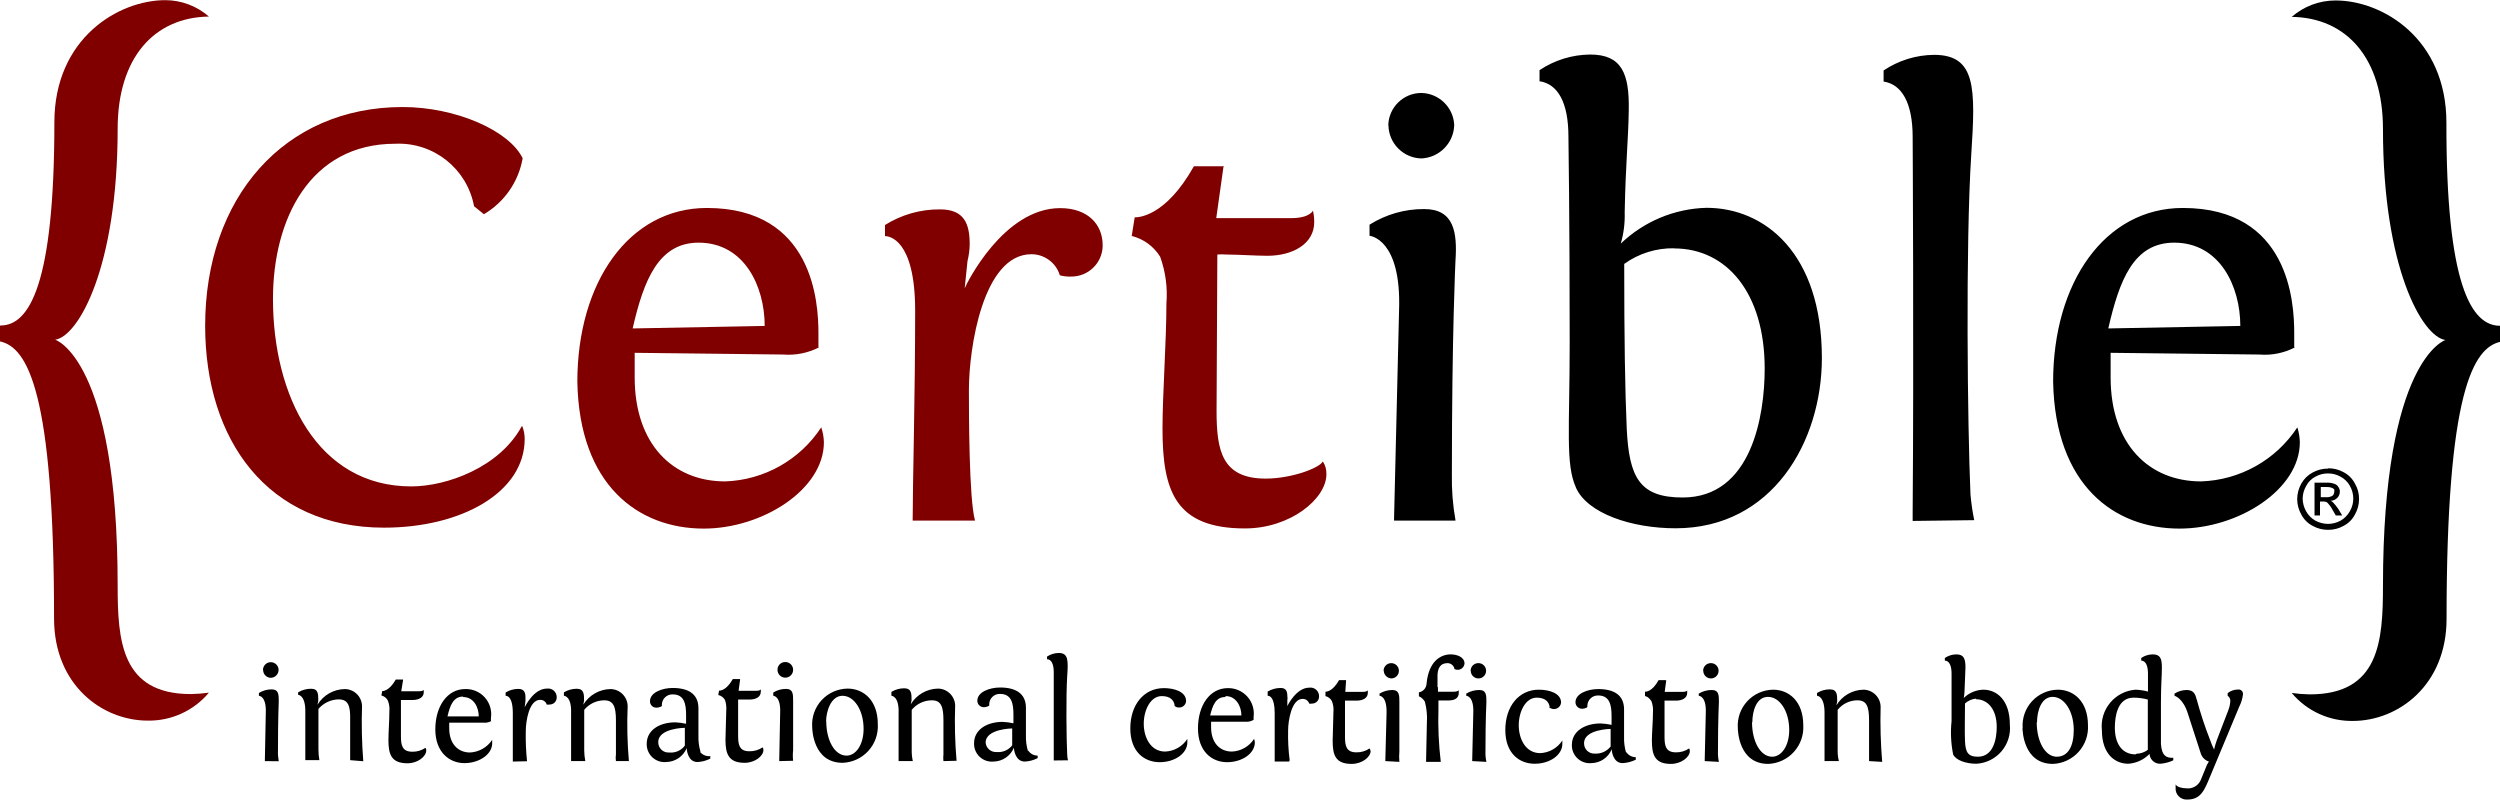
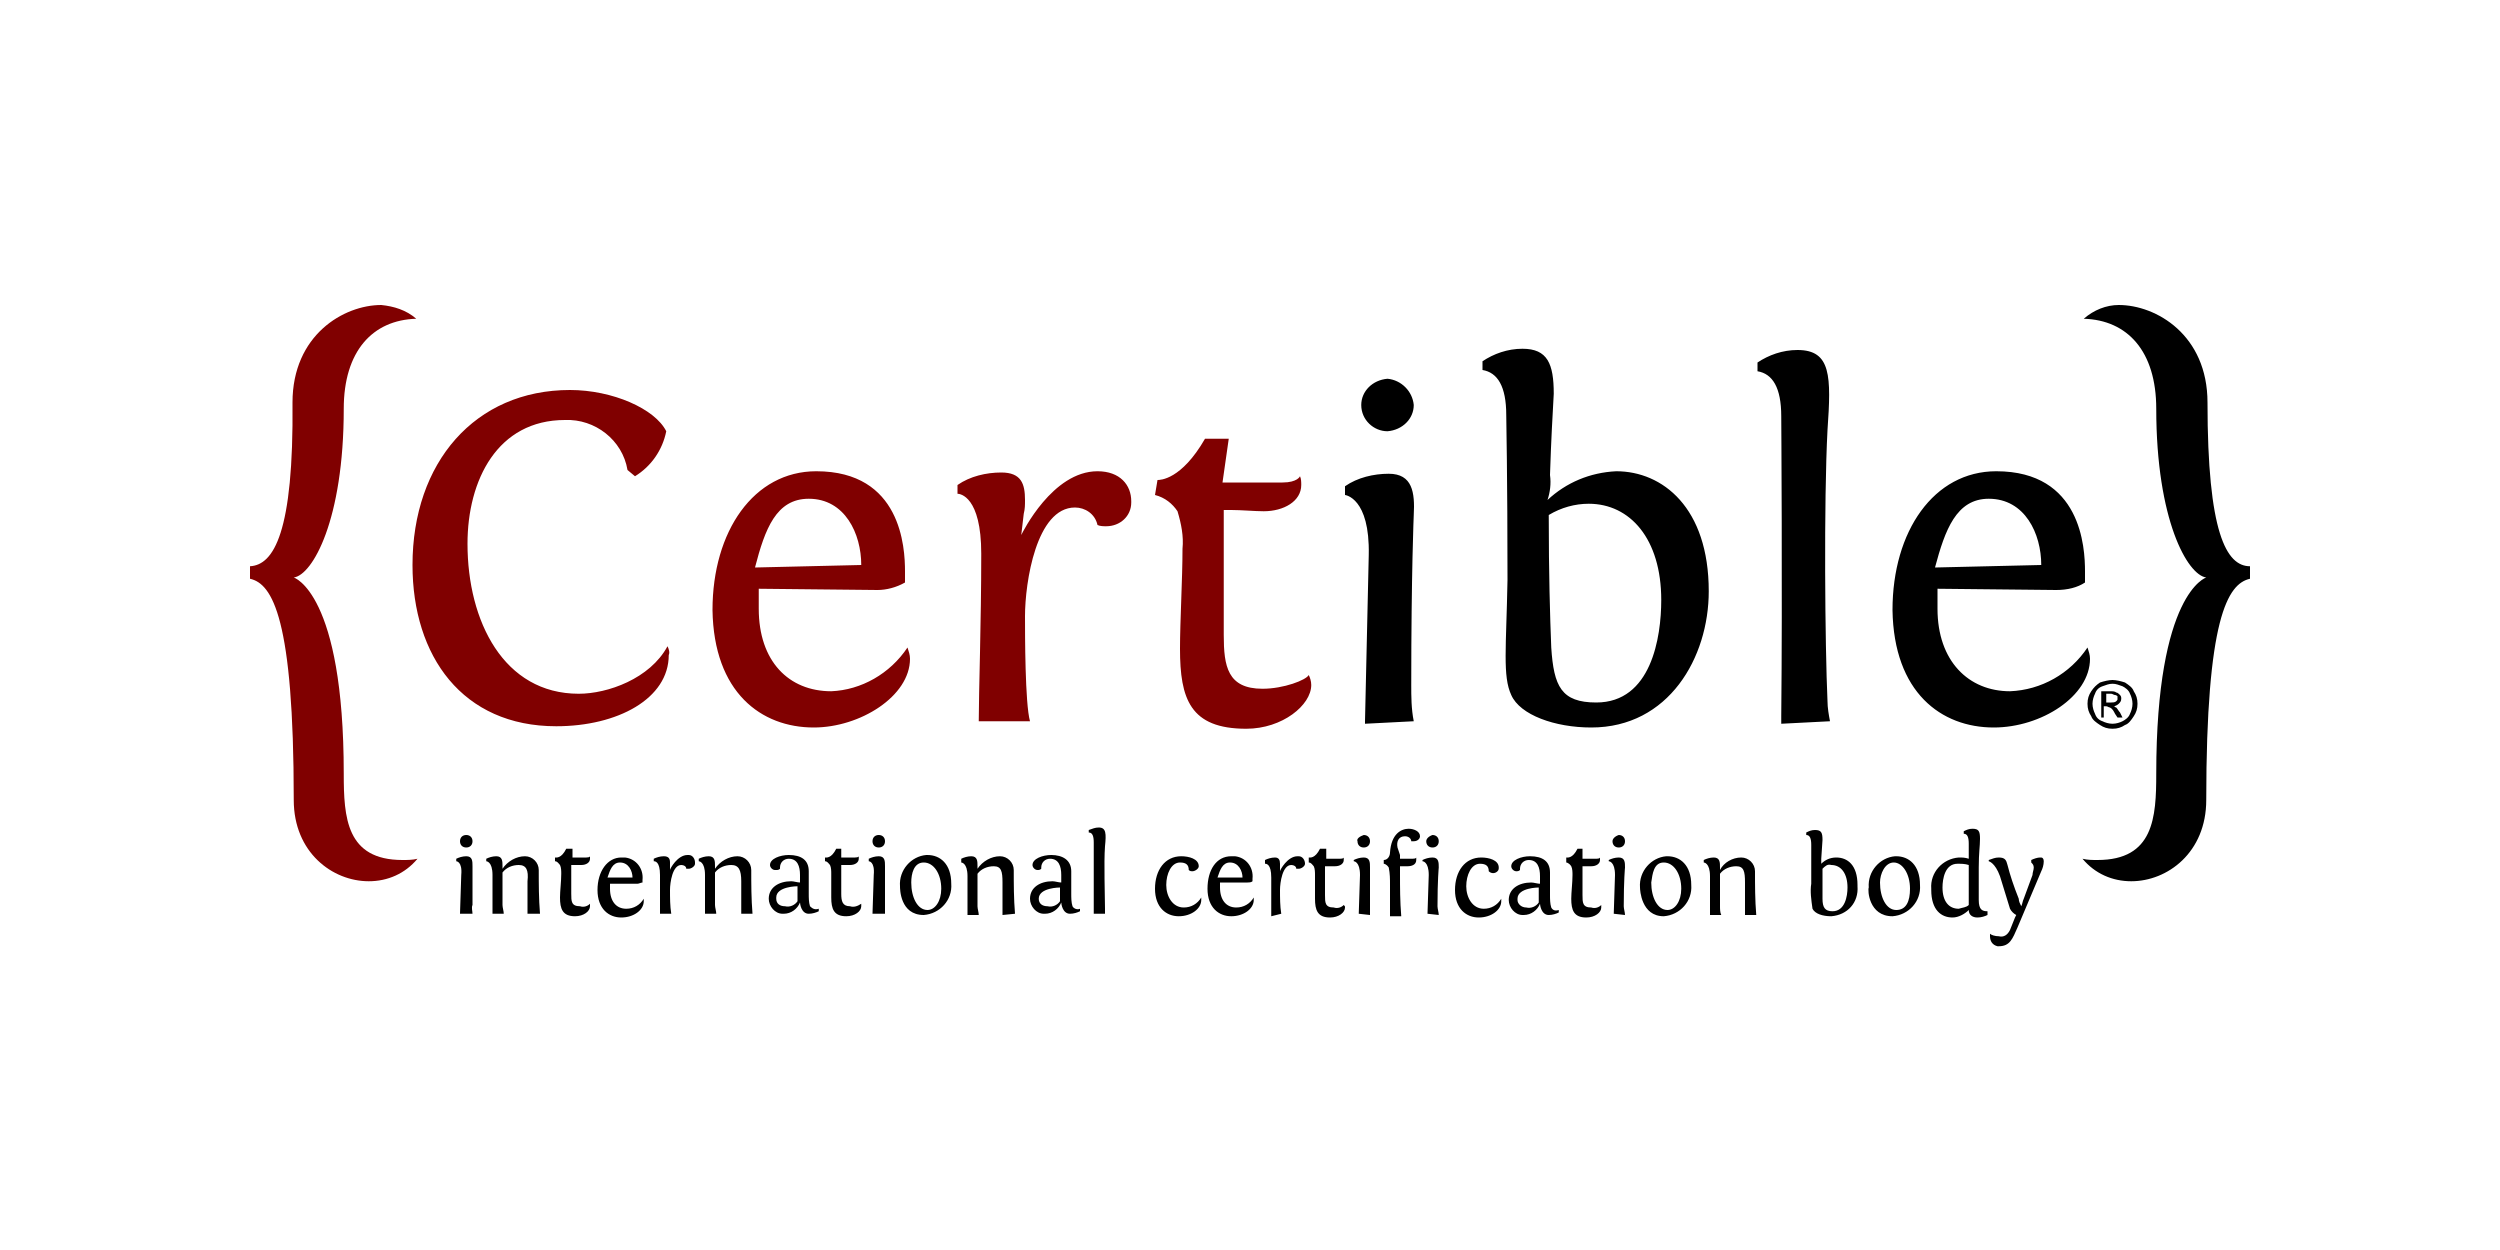
- <svg xmlns="http://www.w3.org/2000/svg" id="Ebene_1" data-name="Ebene 1" viewBox="0 0 160 51.17">
-   <defs>
-     <style>.cls-1{fill:maroon;}</style>
-   </defs>
-   <path class="cls-1" d="M404.85,150.32v1c1.75.38,3.46,3.19,3.46,17.74,0,4.24,3.07,6.53,6,6.53a5,5,0,0,0,3.91-1.79,9.5,9.5,0,0,1-1.16.09c-4.45,0-4.68-3.41-4.68-6.94,0-14.52-4-15.74-4-15.74,1.48-.2,4-4.62,4-13.5,0-4.55,2.34-7.13,5.84-7.18a4.26,4.26,0,0,0-2.79-1.05c-3,0-7.1,2.44-7.1,7.82,0,10.36-1.6,13-3.44,13Zm33.38,6.45c-1.42,2.61-4.79,3.83-7.06,3.83-6,0-8.85-5.81-8.85-12,0-5.12,2.38-9.93,7.82-9.93a4.9,4.9,0,0,1,5.05,4l.63.51a5.19,5.19,0,0,0,2.48-3.58c-.86-1.78-4.29-3.28-7.68-3.28-7.59,0-12.64,5.81-12.64,14,0,7.32,4,12.92,11.45,12.92,4.94,0,9-2.25,9-5.68a2.26,2.26,0,0,0-.16-.83Zm19-5.08v-.91c0-1.94-.33-8-7.14-8-5,0-8.29,4.78-8.29,11.12.12,6.63,3.9,9.4,8.09,9.4,3.74,0,7.69-2.49,7.69-5.53a3.29,3.29,0,0,0-.17-.95,7.66,7.66,0,0,1-6.15,3.46c-3.35,0-5.79-2.39-5.79-6.65,0-.56,0-1,0-1.58l9.51.11a4.28,4.28,0,0,0,2.29-.46ZM449.56,145c2.93,0,4.23,2.8,4.23,5.33l-8.45.16C446.05,147.39,447,145,449.56,145Zm17.69,17.78c-.39-1.37-.39-7-.39-8.36,0-2.67.9-8.68,4-8.68a1.9,1.9,0,0,1,1.82,1.35,2.43,2.43,0,0,0,.74.08,2,2,0,0,0,2-1.92v-.09c0-1.32-.94-2.37-2.72-2.37-3.63,0-6,4.85-6.11,5.13l.18-1.74a4.84,4.84,0,0,0,.14-1.07c0-1.3-.33-2.24-1.9-2.24a6.53,6.53,0,0,0-3.52,1v.71c.23,0,1.93.16,1.93,4.77,0,5.47-.16,11.08-.16,13.44h3.94Zm15.94-22.67h-1.93c-1.85,3.3-3.63,3.27-3.79,3.27l-.19,1.19a3,3,0,0,1,1.82,1.33,7.12,7.12,0,0,1,.4,3c0,2.44-.25,5.81-.25,8,0,4,.82,6.39,5.28,6.39,2.89,0,5.21-1.89,5.21-3.47a1.4,1.4,0,0,0-.23-.82c-.2.42-2,1.1-3.66,1.1-2.81,0-3.14-1.81-3.14-4.34l.05-10a2.87,2.87,0,0,1,.56,0c.75,0,1.93.08,2.64.08,1.62,0,3-.76,3-2.15a3.27,3.27,0,0,0-.08-.74s-.2.48-1.39.48h-4.8l.46-3.27Z" transform="translate(-404.85 -129.47)" />
-   <path d="M498,162.76a15.2,15.2,0,0,1-.23-2.95c0-9,.23-13.65.23-13.65.12-1.81-.08-3.31-2-3.31a6.49,6.49,0,0,0-3.5,1v.71s2.05.16,1.89,4.77l-.32,13.3v.16H498Zm-4.29-25.27a2.16,2.16,0,0,0,2.11,2.12,2.2,2.2,0,0,0,2.1-2.14,2.15,2.15,0,0,0-2.1-2.05,2.12,2.12,0,0,0-2.12,2.07Zm12,23.19c.74,1.65,3.55,2.6,6.38,2.6,6.21,0,9.36-5.57,9.36-10.89,0-6.74-3.68-9.62-7.38-9.62a8.23,8.23,0,0,0-5.49,2.29,6.45,6.45,0,0,0,.25-2c.06-3.12.23-4.62.26-6.5.05-2.41-.46-3.6-2.47-3.6a5.92,5.92,0,0,0-3.24,1v.71c1.16.17,1.85,1.34,1.85,3.55,0,0,.08,5.25.08,13.21,0,5.45-.28,7.74.4,9.24ZM512,145.37c3.35,0,5.79,2.84,5.79,7.69,0,3-.83,8.25-5.25,8.25-2.75,0-3.43-1.27-3.58-4.42-.11-2.48-.16-5.87-.16-10.46v-.07a5.32,5.32,0,0,1,3.2-1Zm19.2,17.39a14.62,14.62,0,0,1-.24-1.65c-.19-4.37-.32-16,.05-21.74.28-4.26.31-6.39-2.38-6.39a5.88,5.88,0,0,0-3.23,1v.71c1.15.17,1.86,1.34,1.86,3.55,0,0,.08,14.17,0,24v.57Zm20.48-11.07v-.91c0-1.94-.31-8-7.13-8-5,0-8.3,4.78-8.3,11.12.13,6.63,3.91,9.4,8.09,9.4,3.76,0,7.7-2.49,7.7-5.53a3.47,3.47,0,0,0-.16-.95,7.67,7.67,0,0,1-6.16,3.46c-3.35,0-5.79-2.39-5.79-6.65,0-.56,0-1,0-1.58l9.52.11a4.19,4.19,0,0,0,2.28-.46ZM544,145c2.92,0,4.23,2.8,4.23,5.33l-8.45.16c.71-3.08,1.61-5.49,4.22-5.49Zm20.89,5.34v1c-1.75.38-3.46,3.19-3.46,17.74,0,4.24-3.09,6.53-6,6.53a5,5,0,0,1-3.91-1.79,9.5,9.5,0,0,0,1.16.09c4.45,0,4.68-3.41,4.68-6.94,0-14.52,4-15.74,4-15.74-1.48-.2-4-4.62-4-13.5,0-4.55-2.34-7.13-5.84-7.18a4.26,4.26,0,0,1,2.81-1.05c3,0,7.09,2.44,7.09,7.82C561.4,147.65,563,150.32,564.85,150.32ZM422.69,178.19a3.07,3.07,0,0,1-.05-.68c0-2.07.05-3.15.05-3.15,0-.43,0-.77-.45-.77a1.54,1.54,0,0,0-.82.23V174s.49,0,.44,1.11l-.06,3.07v0Zm-1-5.84a.5.5,0,0,0,.49.5.51.51,0,0,0,.5-.5.5.5,0,0,0-1,0Zm6.41,5.84a31.41,31.41,0,0,1-.08-3.53,1.11,1.11,0,0,0-1.1-1.09,2.08,2.08,0,0,0-1.75,1l.05-.25c0-.43,0-.77-.46-.77a1.61,1.61,0,0,0-.83.23l0,.16s.48,0,.46,1.11l0,3.07v0h.9a3.88,3.88,0,0,1-.06-.68c0-1,0-2.22,0-2.6a1.75,1.75,0,0,1,1.29-.61c.6,0,.76.39.74,1.27v2.62Zm2.53-5.23h-.45c-.43.76-.84.74-.87.74l-.05.28a.64.64,0,0,1,.41.32,1.46,1.46,0,0,1,.1.69c0,.58-.06,1.35-.06,1.85,0,.92.19,1.48,1.22,1.48.66,0,1.2-.44,1.2-.82a.23.23,0,0,0-.05-.17,1.42,1.42,0,0,1-.84.25c-.66,0-.73-.43-.73-1v-2.31h.75c.38,0,.71-.16.71-.49l0-.17s0,.1-.33.1h-1.11l.12-.74Zm5.64,2.67v-.21a1.61,1.61,0,0,0-1.65-1.85c-1.15,0-1.91,1.11-1.91,2.58s.91,2.16,1.86,2.16,1.78-.56,1.78-1.27l0-.22a1.81,1.81,0,0,1-1.42.81c-.77,0-1.33-.56-1.33-1.55l0-.36,2.19,0a.81.81,0,0,0,.53-.12Zm-1.78-1.55c.68,0,1,.66,1,1.24l-2,0c.16-.71.38-1.27,1-1.27Zm4.09,4.11a15.42,15.42,0,0,1-.08-1.93c0-.61.2-2,.92-2a.42.42,0,0,1,.42.3.32.32,0,0,0,.16,0,.45.45,0,0,0,.48-.47.55.55,0,0,0-.63-.55c-.84,0-1.38,1.12-1.42,1.19l.05-.4,0-.24c0-.3-.09-.53-.45-.53a1.54,1.54,0,0,0-.82.23V174c.06,0,.46,0,.46,1.11l0,3.1Zm6.52,0a27.27,27.27,0,0,1-.08-3.53,1.11,1.11,0,0,0-1.09-1.09,2.08,2.08,0,0,0-1.75,1l.05-.25c0-.43,0-.77-.48-.77a1.59,1.59,0,0,0-.81.23V174s.5,0,.46,1.11l0,3.07v0h.91a3.75,3.75,0,0,1-.07-.68v-2.6a1.67,1.67,0,0,1,1.28-.61c.58,0,.75.39.75,1.27l0,2.19a1.37,1.37,0,0,0,0,.43h.87Zm3.58-1a1.11,1.11,0,0,1-1,.44.65.65,0,0,1-.7-.61.13.13,0,0,1,0-.06c0-.89,1.69-.91,1.7-.91l0,1.15Zm1,.38a3.13,3.13,0,0,1-.13-1l0-1.77c0-.92-.65-1.3-1.65-1.3-.69,0-1.45.3-1.45.84a.4.4,0,0,0,.43.42.67.67,0,0,0,.33-.1l0-.09a.67.67,0,0,1,.69-.66c.74,0,.86.61.86,1.32l0,.56a4.08,4.08,0,0,0-.69-.09c-1,0-1.83.49-1.83,1.37a1.14,1.14,0,0,0,1.25,1.17,1.45,1.45,0,0,0,1.31-.89c0,.14.08.89.69.89a2,2,0,0,0,.82-.22v-.16A.73.73,0,0,1,449.66,177.6Zm2.51-4.64h-.44c-.43.76-.83.74-.88.74l-.05.28a.67.67,0,0,1,.43.32,1.68,1.68,0,0,1,.08.69l-.05,1.85c0,.92.2,1.48,1.23,1.48.66,0,1.2-.44,1.2-.82a.34.34,0,0,0-.05-.17,1.45,1.45,0,0,1-.86.25c-.64,0-.71-.43-.71-1v-2.31h.75c.37,0,.7-.16.7-.49a.47.47,0,0,0,0-.17s0,.1-.31.1h-1.11l.1-.74Zm3.42,5.23a3.07,3.07,0,0,1,0-.68c0-2.07,0-3.15,0-3.15,0-.43,0-.77-.45-.77a1.54,1.54,0,0,0-.82.23V174s.49,0,.44,1.11l-.06,3.07v0Zm-1-5.84a.5.5,0,1,0,.49-.48.49.49,0,0,0-.49.5Zm2.22,3.68a2.3,2.3,0,0,1,2.27-2.46c1,0,1.93.73,1.93,2.28a2.34,2.34,0,0,1-2.25,2.47c-1.9,0-1.95-2.14-1.95-2.31Zm.9-.38c0,1.24.54,2.21,1.3,2.21.59,0,1.09-.69,1.09-1.71,0-1.21-.61-2.12-1.35-2.12S457.72,175,457.72,175.65Zm8.34,2.54a29.42,29.42,0,0,1-.09-3.53,1.11,1.11,0,0,0-1.09-1.09,2.08,2.08,0,0,0-1.75,1l.05-.25c0-.43,0-.77-.48-.77a1.59,1.59,0,0,0-.81.23V174s.5,0,.46,1.11l0,3.07v0h.91a3,3,0,0,1-.07-.68l0-2.6a1.67,1.67,0,0,1,1.29-.61c.58,0,.74.39.74,1.27l0,2.19a1.8,1.8,0,0,0,0,.43Zm3.57-1a1.12,1.12,0,0,1-1,.44.66.66,0,0,1-.71-.61V177c0-.89,1.69-.91,1.7-.91l0,1.15Zm1,.38a3.13,3.13,0,0,1-.13-1l0-1.77c0-.92-.66-1.3-1.65-1.3-.7,0-1.46.3-1.46.84a.41.41,0,0,0,.43.42.64.64,0,0,0,.33-.1v-.09a.67.67,0,0,1,.69-.66c.74,0,.86.61.86,1.32l0,.56a4.08,4.08,0,0,0-.69-.09c-1,0-1.83.49-1.83,1.37a1.14,1.14,0,0,0,1.25,1.17,1.43,1.43,0,0,0,1.3-.89c0,.14.09.89.7.89a2,2,0,0,0,.82-.22v-.16a.73.73,0,0,1-.61-.33Zm2.56.59a1.85,1.85,0,0,1-.05-.38c-.05-1-.08-3.69,0-5,.07-1,.08-1.49-.54-1.49a1.41,1.41,0,0,0-.75.23v.17c.27,0,.43.31.43.82v5.66Zm6.8-3.51a.37.37,0,0,0,.29.13.44.44,0,0,0,.47-.41c0-.6-.75-.83-1.42-.83-1.29,0-2.15,1.07-2.15,2.58s.91,2.16,1.88,2.16,1.77-.56,1.77-1.27l0-.22a1.77,1.77,0,0,1-1.42.81c-.93,0-1.37-.91-1.37-1.78s.43-1.77,1.15-1.77c.56,0,.78.27.83.6Zm5.08.95v-.21a1.63,1.63,0,0,0-1.65-1.85c-1.16,0-1.91,1.11-1.91,2.58s.89,2.16,1.86,2.16,1.78-.56,1.78-1.27a.69.69,0,0,0-.05-.22,1.77,1.77,0,0,1-1.42.81c-.77,0-1.33-.56-1.33-1.55v-.36l2.19,0a.86.86,0,0,0,.53-.12Zm-1.78-1.55c.66,0,1,.66,1,1.24l-2,0C482.45,174.64,482.65,174.08,483.26,174.08Zm4.09,4.11a12.36,12.36,0,0,1-.1-1.93c0-.61.22-2,.92-2a.43.43,0,0,1,.43.3.38.38,0,0,0,.17,0,.45.45,0,0,0,.46-.47.55.55,0,0,0-.63-.55c-.82,0-1.38,1.12-1.4,1.19l0-.4a.55.55,0,0,0,0-.24c0-.3-.07-.53-.43-.53a1.61,1.61,0,0,0-.83.23V174c.07,0,.45,0,.45,1.11l0,3.1h.92ZM491,173h-.45c-.43.76-.84.74-.87.74l0,.28a.64.64,0,0,1,.41.32,1.46,1.46,0,0,1,.1.69l-.05,1.85c0,.92.18,1.48,1.22,1.48.66,0,1.21-.44,1.21-.82a.41.41,0,0,0-.07-.17,1.42,1.42,0,0,1-.84.25c-.66,0-.73-.43-.73-1v-2.31h.75c.38,0,.71-.16.71-.49l0-.17s-.05.1-.33.1h-1.11L491,173Zm3.41,5.23a3.82,3.82,0,0,1,0-.68c0-2.07,0-3.15,0-3.15,0-.43,0-.77-.46-.77a1.59,1.59,0,0,0-.81.23V174s.48,0,.45,1.11l-.08,3.07v0Zm-1-5.84a.51.51,0,0,0,.5.5.49.49,0,1,0-.51-.48Zm3.47,1.06v.1c0,.06,0,.16,0,.19h1c.29,0,.33-.1.33-.1v.17c0,.43-.39.49-.69.49h-.61v.58a22.48,22.48,0,0,0,.15,3.35h-.94v-.11l.05-2.38a4.19,4.19,0,0,0-.13-1.37c-.2-.3-.38-.33-.38-.33l0-.26a.59.59,0,0,0,.49-.56c.14-1.47.94-1.87,1.54-1.87.41,0,.89.17.89.59a.44.44,0,0,1-.64.35.46.46,0,0,0-.45-.38c-.48,0-.66.36-.64.91v.63Zm3.1,4.78a2.59,2.59,0,0,1-.06-.68c0-2.07.06-3.15.06-3.15,0-.43,0-.77-.46-.77a1.61,1.61,0,0,0-.83.23V174s.5,0,.45,1.11l-.07,3.07v0Zm-1-5.84a.49.49,0,1,0,.48-.48.49.49,0,0,0-.49.5Zm5,2.33a.46.46,0,0,0,.78-.28c0-.6-.75-.83-1.42-.83-1.29,0-2.15,1.07-2.15,2.58s.91,2.16,1.88,2.16,1.77-.56,1.77-1.27l0-.22a1.77,1.77,0,0,1-1.42.81c-.93,0-1.37-.91-1.37-1.78s.43-1.77,1.15-1.77c.55,0,.78.27.83.6Zm3.94,2.54a1.19,1.19,0,0,1-1,.44.65.65,0,0,1-.69-.67c0-.89,1.7-.91,1.7-.91l0,1.15Zm1,.38a3.13,3.13,0,0,1-.13-1l0-1.77c0-.92-.65-1.3-1.65-1.3-.7,0-1.46.3-1.46.84a.42.42,0,0,0,.43.42.64.64,0,0,0,.33-.1v-.09a.67.67,0,0,1,.69-.66c.74,0,.86.61.86,1.32v.56a4.63,4.63,0,0,0-.7-.09c-1,0-1.84.49-1.84,1.37a1.14,1.14,0,0,0,1.25,1.17,1.43,1.43,0,0,0,1.3-.89c0,.14.09.89.7.89a2.17,2.17,0,0,0,.84-.22v-.16A.73.73,0,0,1,508.93,177.6Zm2.51-4.64H511c-.42.76-.82.74-.87.74l0,.28s.19,0,.41.32a1.61,1.61,0,0,1,.1.69c0,.58-.07,1.35-.07,1.85,0,.92.2,1.48,1.22,1.48.66,0,1.21-.44,1.21-.82a.23.23,0,0,0-.05-.17,1.42,1.42,0,0,1-.84.25c-.66,0-.73-.43-.73-1v-2.31h.74c.38,0,.71-.16.71-.49v-.17s0,.1-.33.1h-1.11l.1-.74Zm3.43,5.23a2.59,2.59,0,0,1-.06-.68c0-2.07.06-3.15.06-3.15,0-.43,0-.77-.46-.77a1.61,1.61,0,0,0-.83.23V174s.5,0,.45,1.11l-.07,3.07v0Zm-1-5.84a.49.49,0,1,0,.48-.48.49.49,0,0,0-.49.5Zm2.21,3.68a2.3,2.3,0,0,1,2.26-2.46c1,0,1.93.73,1.93,2.28a2.34,2.34,0,0,1-2.24,2.47c-1.9,0-1.95-2.14-1.95-2.31Zm.91-.38c0,1.24.54,2.21,1.29,2.21.59,0,1.09-.69,1.09-1.71,0-1.21-.61-2.12-1.36-2.12s-1,.93-1,1.62Zm8.33,2.54a31.93,31.93,0,0,1-.1-3.53,1.11,1.11,0,0,0-1.09-1.09,2.06,2.06,0,0,0-1.74,1l.05-.25c0-.43,0-.77-.47-.77a1.54,1.54,0,0,0-.82.23V174s.49,0,.48,1.11l0,3.07v0h.92a2.48,2.48,0,0,1-.08-.68v-2.6a1.62,1.62,0,0,1,1.27-.61c.58,0,.74.39.74,1.27v2.62Zm4.54-.48c.17.38.83.6,1.49.6a2.28,2.28,0,0,0,2.14-2.51c0-1.55-.82-2.23-1.7-2.23a1.86,1.86,0,0,0-1.25.53,2.43,2.43,0,0,0,.05-.45l.06-1.51c0-.55-.11-.83-.58-.83a1.32,1.32,0,0,0-.74.23v.17c.27,0,.43.31.43.82v3.05a7.09,7.09,0,0,0,.1,2.13Zm1.45-3.53c.78,0,1.34.66,1.34,1.77,0,.71-.18,1.91-1.21,1.91-.64,0-.79-.3-.82-1s0-1.35,0-2.41v0A1.24,1.24,0,0,1,531.32,174.18Zm3,1.85a2.29,2.29,0,0,1,2.25-2.46c1,0,1.93.73,1.93,2.28a2.34,2.34,0,0,1-2.24,2.47c-1.9,0-1.95-2.14-1.95-2.31Zm.9-.38c0,1.24.54,2.21,1.28,2.21s1.09-.69,1.09-1.71c0-1.21-.61-2.12-1.35-2.12s-1,.93-1,1.62Zm8.69,2.28c-.39,0-.69-.12-.74-.89l0-2.61c0-1.19.06-1.72.06-2.29s-.11-.83-.58-.83a1.32,1.32,0,0,0-.74.23v.17c.27,0,.43.31.43.82v1.16a3.55,3.55,0,0,0-.79-.12,2.34,2.34,0,0,0-2.16,2.58c0,1.55.84,2.16,1.7,2.16a2.1,2.1,0,0,0,1.35-.63.67.67,0,0,0,.69.63,2.34,2.34,0,0,0,.83-.22v-.16Zm-2.37-.22c-.78,0-1.32-.59-1.32-1.71,0-.71.16-1.92,1.2-1.92a3.52,3.52,0,0,1,.91.12v3.22A1.26,1.26,0,0,1,541.59,177.71Zm3.91-3.53c-.09-.38-.22-.59-.65-.59a1.48,1.48,0,0,0-.76.23V174s.55.14.86,1.16l.83,2.56a.8.8,0,0,0,.51.49l-.12.2-.41,1a.89.89,0,0,1-.94.51c-.26,0-.59-.09-.66-.25v.2a.7.7,0,0,0,.76.77c.87,0,1.1-.64,1.45-1.48l1.86-4.46a2.34,2.34,0,0,0,.24-.79.28.28,0,0,0-.32-.31,1.06,1.06,0,0,0-.66.23V174a.38.38,0,0,1,.17.35,2,2,0,0,1-.13.58l-.73,1.9a6.13,6.13,0,0,0-.18.61,5.21,5.21,0,0,1-.25-.6,25.2,25.2,0,0,1-.87-2.64Zm8.41-14.78a2,2,0,0,1,1,.25,1.67,1.67,0,0,1,.72.72,1.9,1.9,0,0,1,.27,1,2,2,0,0,1-.27,1,1.68,1.68,0,0,1-.71.71,2,2,0,0,1-1,.26,2,2,0,0,1-1-.26,1.68,1.68,0,0,1-.71-.71,2,2,0,0,1-.27-1,2.05,2.05,0,0,1,.27-1,1.8,1.8,0,0,1,.72-.7,2,2,0,0,1,1-.25Zm0,.33a1.6,1.6,0,0,0-.79.2,1.38,1.38,0,0,0-.61.61,1.63,1.63,0,0,0-.22.8,1.7,1.7,0,0,0,.22.81,1.55,1.55,0,0,0,.59.6,1.75,1.75,0,0,0,.81.21,1.69,1.69,0,0,0,.81-.21,1.55,1.55,0,0,0,.59-.6,1.59,1.59,0,0,0,.22-.81,1.63,1.63,0,0,0-.22-.82,1.45,1.45,0,0,0-.61-.59,1.57,1.57,0,0,0-.79-.2Zm-.86,2.69v-2.1h.73a1.4,1.4,0,0,1,.53.07.46.46,0,0,1,.26.2.5.5,0,0,1,.1.31.56.56,0,0,1-.17.4.62.62,0,0,1-.42.18.41.41,0,0,1,.16.11,3.59,3.59,0,0,1,.33.41l.25.42h-.41l-.19-.33a2.14,2.14,0,0,0-.36-.5.43.43,0,0,0-.26-.06h-.2v.89h-.35Zm.33-1.17h.43a.67.67,0,0,0,.4-.1.33.33,0,0,0,.1-.23.37.37,0,0,0,0-.17.4.4,0,0,0-.15-.1.8.8,0,0,0-.33-.05h-.38v.65Z" transform="translate(-404.85 -129.47)" />
+ <svg xmlns="http://www.w3.org/2000/svg" version="1.1" id="Ebene_1" x="0px" y="0px" viewBox="0 0 200 100" style="enable-background:new 0 0 200 100;" xml:space="preserve">
+   <style type="text/css">
+ 	.st0{fill:#800000;}
+ </style>
+   <path class="st0" d="M20,45.3v1c1.8,0.4,3.5,3.2,3.5,17.7c0,4.2,3.1,6.5,6,6.5c1.5,0,2.9-0.6,3.9-1.8c-0.4,0.1-0.8,0.1-1.2,0.1  c-4.5,0-4.7-3.4-4.7-6.9c0-14.5-4-15.7-4-15.7c1.5-0.2,4-4.6,4-13.5c0-4.6,2.3-7.1,5.8-7.2c-0.8-0.7-1.8-1-2.8-1.1  c-3,0-7.1,2.4-7.1,7.8C23.5,42.6,21.9,45.2,20,45.3L20,45.3z M53.4,51.7c-1.4,2.6-4.8,3.8-7.1,3.8c-6,0-8.9-5.8-8.9-12  c0-5.1,2.4-9.9,7.8-9.9c2.4-0.1,4.6,1.6,5,4l0.6,0.5c1.3-0.8,2.2-2.1,2.5-3.6c-0.9-1.8-4.3-3.3-7.7-3.3c-7.6,0-12.6,5.8-12.6,14  c0,7.3,4,12.9,11.5,12.9c4.9,0,9-2.2,9-5.7C53.6,52.2,53.5,51.9,53.4,51.7L53.4,51.7z M72.4,46.6v-0.9c0-1.9-0.3-8-7.1-8  c-5,0-8.3,4.8-8.3,11.1c0.1,6.6,3.9,9.4,8.1,9.4c3.7,0,7.7-2.5,7.7-5.5c0-0.3-0.1-0.6-0.2-0.9c-1.4,2.1-3.7,3.4-6.1,3.5  c-3.4,0-5.8-2.4-5.8-6.6c0-0.6,0-1,0-1.6l9.5,0.1C70.9,47.2,71.7,47,72.4,46.6L72.4,46.6z M64.7,39.9c2.9,0,4.2,2.8,4.2,5.3  l-8.5,0.2C61.2,42.3,62.1,39.9,64.7,39.9z M82.4,57.7c-0.4-1.4-0.4-7-0.4-8.4c0-2.7,0.9-8.7,4-8.7c0.8,0,1.6,0.5,1.8,1.4  c0.2,0.1,0.5,0.1,0.7,0.1c1.1,0,2-0.8,2-1.9v-0.1c0-1.3-0.9-2.4-2.7-2.4c-3.6,0-6,4.9-6.1,5.1l0.2-1.7c0.1-0.4,0.1-0.7,0.1-1.1  c0-1.3-0.3-2.2-1.9-2.2c-1.2,0-2.5,0.3-3.5,1v0.7c0.2,0,1.9,0.2,1.9,4.8c0,5.5-0.2,11.1-0.2,13.4L82.4,57.7L82.4,57.7z M98.3,35.1  h-1.9c-1.9,3.3-3.6,3.3-3.8,3.3l-0.2,1.2c0.8,0.2,1.4,0.7,1.8,1.3c0.3,1,0.5,2,0.4,3c0,2.4-0.2,5.8-0.2,8c0,4,0.8,6.4,5.3,6.4  c2.9,0,5.2-1.9,5.2-3.5c0-0.3-0.1-0.6-0.2-0.8c-0.2,0.4-2,1.1-3.7,1.1c-2.8,0-3.1-1.8-3.1-4.3l0-10c0.2,0,0.4,0,0.6,0  c0.8,0,1.9,0.1,2.6,0.1c1.6,0,3-0.8,3-2.1c0-0.2,0-0.5-0.1-0.7c0,0-0.2,0.5-1.4,0.5h-4.8L98.3,35.1L98.3,35.1z" />
+   <path d="M113.1,57.7c-0.2-1-0.2-2-0.2-2.9c0-9,0.2-13.6,0.2-13.6c0.1-1.8-0.1-3.3-2-3.3c-1.2,0-2.5,0.3-3.5,1v0.7c0,0,2,0.2,1.9,4.8  l-0.3,13.3v0.2L113.1,57.7L113.1,57.7z M108.9,32.4c0,1.2,1,2.1,2.1,2.1c1.2-0.1,2.1-1,2.1-2.1c-0.1-1.1-1-2-2.1-2.1  C109.8,30.4,108.9,31.3,108.9,32.4L108.9,32.4z M120.9,55.6c0.7,1.6,3.5,2.6,6.4,2.6c6.2,0,9.4-5.6,9.4-10.9c0-6.7-3.7-9.6-7.4-9.6  c-2.1,0.1-4,0.9-5.5,2.3c0.2-0.6,0.3-1.3,0.2-2c0.1-3.1,0.2-4.6,0.3-6.5c0-2.4-0.5-3.6-2.5-3.6c-1.2,0-2.3,0.4-3.2,1v0.7  c1.2,0.2,1.9,1.3,1.9,3.6c0,0,0.1,5.2,0.1,13.2C120.5,51.8,120.2,54.1,120.9,55.6L120.9,55.6z M127.1,40.3c3.3,0,5.8,2.8,5.8,7.7  c0,3-0.8,8.2-5.2,8.2c-2.8,0-3.4-1.3-3.6-4.4c-0.1-2.5-0.2-5.9-0.2-10.5v-0.1C124.9,40.6,126,40.3,127.1,40.3L127.1,40.3z   M146.4,57.7c-0.1-0.5-0.2-1.1-0.2-1.6c-0.2-4.4-0.3-16,0-21.7c0.3-4.3,0.3-6.4-2.4-6.4c-1.2,0-2.3,0.4-3.2,1v0.7  c1.2,0.2,1.9,1.3,1.9,3.6c0,0,0.1,14.2,0,24v0.6L146.4,57.7z M166.8,46.6v-0.9c0-1.9-0.3-8-7.1-8c-5,0-8.3,4.8-8.3,11.1  c0.1,6.6,3.9,9.4,8.1,9.4c3.8,0,7.7-2.5,7.7-5.5c0-0.3-0.1-0.6-0.2-0.9c-1.4,2.1-3.7,3.4-6.2,3.5c-3.3,0-5.8-2.4-5.8-6.6  c0-0.6,0-1,0-1.6l9.5,0.1C165.4,47.2,166.2,47,166.8,46.6L166.8,46.6z M159.1,39.9c2.9,0,4.2,2.8,4.2,5.3l-8.5,0.2  C155.6,42.4,156.5,39.9,159.1,39.9L159.1,39.9z M180,45.3v1c-1.8,0.4-3.5,3.2-3.5,17.7c0,4.2-3.1,6.5-6,6.5c-1.5,0-2.9-0.6-3.9-1.8  c0.4,0.1,0.8,0.1,1.2,0.1c4.5,0,4.7-3.4,4.7-6.9c0-14.5,4-15.7,4-15.7c-1.5-0.2-4-4.6-4-13.5c0-4.6-2.3-7.1-5.8-7.2  c0.8-0.7,1.8-1.1,2.8-1.1c3,0,7.1,2.4,7.1,7.8C176.6,42.6,178.1,45.3,180,45.3L180,45.3z M37.8,73.1c0-0.2-0.1-0.5,0-0.7  c0-2.1,0-3.1,0-3.1c0-0.4,0-0.8-0.5-0.8c-0.3,0-0.6,0.1-0.8,0.2v0.2c0,0,0.5,0,0.4,1.1l-0.1,3.1l0,0L37.8,73.1z M36.8,67.3  c0,0.3,0.2,0.5,0.5,0.5c0.3,0,0.5-0.2,0.5-0.5c0-0.3-0.2-0.5-0.5-0.5S36.8,67,36.8,67.3L36.8,67.3z M43.2,73.1  c-0.1-1.2-0.1-2.4-0.1-3.5c0-0.6-0.5-1.1-1.1-1.1c-0.7,0-1.4,0.4-1.8,1l0-0.2c0-0.4,0-0.8-0.5-0.8c-0.3,0-0.6,0.1-0.8,0.2v0.2  c0,0,0.5,0,0.5,1.1v3.1l0,0h0.9c0-0.2-0.1-0.5-0.1-0.7c0-1,0-2.2,0-2.6c0.3-0.4,0.8-0.6,1.3-0.6c0.6,0,0.8,0.4,0.7,1.3v2.6  L43.2,73.1z M45.8,67.9h-0.5c-0.4,0.8-0.8,0.7-0.9,0.7l0,0.3c0.2,0,0.3,0.2,0.4,0.3c0.1,0.2,0.1,0.5,0.1,0.7c0,0.6-0.1,1.4-0.1,1.9  c0,0.9,0.2,1.5,1.2,1.5c0.7,0,1.2-0.4,1.2-0.8c0-0.1,0-0.1,0-0.2c-0.2,0.2-0.5,0.3-0.8,0.2c-0.7,0-0.7-0.4-0.7-1v-2.3h0.8  c0.4,0,0.7-0.2,0.7-0.5v-0.2c0,0,0,0.1-0.3,0.1h-1.1L45.8,67.9L45.8,67.9z M51.4,70.6v-0.2c0.1-0.9-0.5-1.7-1.4-1.8  c-0.1,0-0.2,0-0.3,0c-1.1,0-1.9,1.1-1.9,2.6s0.9,2.2,1.9,2.2s1.8-0.6,1.8-1.3v-0.2c-0.3,0.5-0.8,0.8-1.4,0.8c-0.8,0-1.3-0.6-1.3-1.6  v-0.4h2.2C51.1,70.7,51.3,70.6,51.4,70.6L51.4,70.6z M49.6,69c0.7,0,1,0.7,1,1.2h-2C48.8,69.6,49,69,49.6,69L49.6,69z M53.7,73.1  c-0.1-0.6-0.1-1.3-0.1-1.9c0-0.6,0.2-2,0.9-2c0.2,0,0.4,0.1,0.4,0.3c0.1,0,0.1,0,0.2,0c0.2,0,0.5-0.2,0.5-0.4c0,0,0,0,0-0.1  c0-0.3-0.2-0.6-0.5-0.6c0,0-0.1,0-0.1,0c-0.8,0-1.4,1.1-1.4,1.2l0-0.4V69c0-0.3-0.1-0.5-0.5-0.5c-0.3,0-0.6,0.1-0.8,0.2v0.2  c0.1,0,0.5,0,0.5,1.1v3.1L53.7,73.1z M60.2,73.1c-0.1-1.2-0.1-2.4-0.1-3.5c0-0.6-0.5-1.1-1.1-1.1c-0.7,0-1.4,0.4-1.8,1l0-0.2  c0-0.4,0-0.8-0.5-0.8c-0.3,0-0.6,0.1-0.8,0.2v0.2c0,0,0.5,0,0.5,1.1v3.1l0,0h0.9c0-0.2-0.1-0.5-0.1-0.7v-2.6  c0.3-0.4,0.8-0.6,1.3-0.6c0.6,0,0.8,0.4,0.8,1.3v2.2c0,0.1,0,0.3,0,0.4L60.2,73.1L60.2,73.1z M63.8,72.1c-0.2,0.3-0.6,0.5-1,0.4  c-0.4,0-0.7-0.2-0.7-0.6c0,0,0,0,0,0c0,0,0,0,0-0.1c0-0.9,1.7-0.9,1.7-0.9V72.1L63.8,72.1z M64.8,72.5c-0.1-0.3-0.1-0.7-0.1-1v-1.8  c0-0.9-0.6-1.3-1.6-1.3c-0.7,0-1.5,0.3-1.5,0.8c0,0.2,0.2,0.4,0.4,0.4c0,0,0,0,0.1,0c0.1,0,0.2,0,0.3-0.1v-0.1  c0-0.4,0.3-0.7,0.7-0.7c0,0,0,0,0,0c0.7,0,0.9,0.6,0.9,1.3v0.6c-0.2,0-0.5-0.1-0.7-0.1c-1,0-1.8,0.5-1.8,1.4c0,0.6,0.5,1.2,1.1,1.2  c0,0,0.1,0,0.1,0c0.6,0,1.1-0.4,1.3-0.9c0,0.1,0.1,0.9,0.7,0.9c0.3,0,0.6-0.1,0.8-0.2v-0.2C65.2,72.8,65,72.7,64.8,72.5L64.8,72.5z   M67.3,67.9h-0.4c-0.4,0.8-0.8,0.7-0.9,0.7l0,0.3c0.2,0,0.3,0.2,0.4,0.3c0.1,0.2,0.1,0.5,0.1,0.7l0,1.9c0,0.9,0.2,1.5,1.2,1.5  c0.7,0,1.2-0.4,1.2-0.8c0-0.1,0-0.1,0-0.2c-0.3,0.2-0.6,0.3-0.9,0.2c-0.6,0-0.7-0.4-0.7-1v-2.3H68c0.4,0,0.7-0.2,0.7-0.5  c0-0.1,0-0.1,0-0.2c0,0,0,0.1-0.3,0.1h-1.1L67.3,67.9L67.3,67.9z M70.8,73.1c0-0.2,0-0.5,0-0.7c0-2.1,0-3.1,0-3.1  c0-0.4,0-0.8-0.5-0.8c-0.3,0-0.6,0.1-0.8,0.2v0.2c0,0,0.5,0,0.4,1.1l-0.1,3.1l0,0L70.8,73.1z M69.8,67.3c0,0.3,0.2,0.5,0.5,0.5  c0.3,0,0.5-0.2,0.5-0.5s-0.2-0.5-0.5-0.5c0,0,0,0,0,0C70,66.8,69.8,67,69.8,67.3C69.8,67.3,69.8,67.3,69.8,67.3L69.8,67.3z M72,70.9  c-0.1-1.3,0.9-2.4,2.1-2.5c0,0,0.1,0,0.1,0c1,0,1.9,0.7,1.9,2.3c0.1,1.3-0.9,2.4-2.2,2.5c0,0,0,0,0,0C72,73.2,72,71.1,72,70.9  L72,70.9z M72.9,70.6c0,1.2,0.5,2.2,1.3,2.2c0.6,0,1.1-0.7,1.1-1.7c0-1.2-0.6-2.1-1.4-2.1S72.9,69.9,72.9,70.6L72.9,70.6z   M81.2,73.1c-0.1-1.2-0.1-2.4-0.1-3.5c0-0.6-0.5-1.1-1.1-1.1c-0.7,0-1.4,0.4-1.8,1l0-0.2c0-0.4,0-0.8-0.5-0.8  c-0.3,0-0.6,0.1-0.8,0.2v0.3c0,0,0.5,0,0.5,1.1v3.1l0,0h0.9c0-0.2-0.1-0.5-0.1-0.7v-2.6c0.3-0.4,0.8-0.6,1.3-0.6  c0.6,0,0.7,0.4,0.7,1.3v2.2c0,0.1,0,0.3,0,0.4L81.2,73.1z M84.8,72.1c-0.2,0.3-0.6,0.5-1,0.4c-0.4,0-0.7-0.2-0.7-0.6c0,0,0,0,0,0v0  c0-0.9,1.7-0.9,1.7-0.9L84.8,72.1L84.8,72.1z M85.8,72.5c-0.1-0.3-0.1-0.7-0.1-1v-1.8c0-0.9-0.7-1.3-1.6-1.3c-0.7,0-1.5,0.3-1.5,0.8  c0,0.2,0.2,0.4,0.4,0.4c0,0,0,0,0,0c0.1,0,0.2,0,0.3-0.1v-0.1c0-0.4,0.3-0.7,0.7-0.7c0,0,0,0,0,0c0.7,0,0.9,0.6,0.9,1.3v0.6  c-0.2,0-0.5-0.1-0.7-0.1c-1,0-1.8,0.5-1.8,1.4c0,0.6,0.5,1.2,1.1,1.2c0,0,0.1,0,0.1,0c0.6,0,1.1-0.4,1.3-0.9c0,0.1,0.1,0.9,0.7,0.9  c0.3,0,0.6-0.1,0.8-0.2v-0.2C86.2,72.8,85.9,72.7,85.8,72.5L85.8,72.5z M88.4,73.1c0-0.1,0-0.3,0-0.4c0-1-0.1-3.7,0-5  c0.1-1,0.1-1.5-0.5-1.5c-0.3,0-0.5,0.1-0.8,0.2v0.2c0.3,0,0.4,0.3,0.4,0.8v5.7L88.4,73.1z M95.1,69.6c0.1,0.1,0.2,0.1,0.3,0.1  c0.2,0,0.5-0.2,0.5-0.4c0,0,0,0,0,0c0-0.6-0.8-0.8-1.4-0.8c-1.3,0-2.1,1.1-2.1,2.6s0.9,2.2,1.9,2.2s1.8-0.6,1.8-1.3v-0.2  c-0.3,0.5-0.8,0.8-1.4,0.8c-0.9,0-1.4-0.9-1.4-1.8s0.4-1.8,1.1-1.8C94.9,69,95.1,69.2,95.1,69.6L95.1,69.6z M100.2,70.5v-0.2  c0.1-0.9-0.5-1.7-1.4-1.8c-0.1,0-0.2,0-0.3,0c-1.2,0-1.9,1.1-1.9,2.6s0.9,2.2,1.9,2.2s1.8-0.6,1.8-1.3c0-0.1,0-0.1,0-0.2  c-0.3,0.5-0.8,0.8-1.4,0.8c-0.8,0-1.3-0.6-1.3-1.6v-0.4h2.2C99.9,70.6,100.1,70.6,100.2,70.5L100.2,70.5z M98.4,69  c0.7,0,1,0.7,1,1.2h-2C97.6,69.6,97.8,69,98.4,69L98.4,69z M102.5,73.1c-0.1-0.6-0.1-1.3-0.1-1.9c0-0.6,0.2-2,0.9-2  c0.2,0,0.4,0.1,0.4,0.3c0.1,0,0.1,0,0.2,0c0.2,0,0.5-0.2,0.5-0.4c0,0,0,0,0,0c0-0.3-0.2-0.6-0.5-0.6c0,0-0.1,0-0.1,0  c-0.8,0-1.4,1.1-1.4,1.2v-0.4c0-0.1,0-0.2,0-0.2c0-0.3-0.1-0.5-0.4-0.5c-0.3,0-0.6,0.1-0.8,0.2v0.3c0.1,0,0.5,0,0.5,1.1v3.1  L102.5,73.1L102.5,73.1z M106.1,67.9h-0.5c-0.4,0.8-0.8,0.7-0.9,0.7V69c0.2,0,0.3,0.2,0.4,0.3c0.1,0.2,0.1,0.5,0.1,0.7l0,1.9  c0,0.9,0.2,1.5,1.2,1.5c0.7,0,1.2-0.4,1.2-0.8c0-0.1,0-0.1-0.1-0.2c-0.2,0.2-0.5,0.3-0.8,0.2c-0.7,0-0.7-0.4-0.7-1v-2.3h0.8  c0.4,0,0.7-0.2,0.7-0.5v-0.2c0,0,0,0.1-0.3,0.1h-1.1L106.1,67.9z M109.6,73.2c0-0.2,0-0.5,0-0.7c0-2.1,0-3.1,0-3.1  c0-0.4,0-0.8-0.5-0.8c-0.3,0-0.6,0.1-0.8,0.2v0.1c0,0,0.5,0,0.5,1.1l-0.1,3.1l0,0L109.6,73.2z M108.6,67.3c0,0.3,0.2,0.5,0.5,0.5  c0.3,0,0.5-0.2,0.5-0.5c0-0.3-0.2-0.5-0.5-0.5C108.8,66.9,108.5,67.1,108.6,67.3L108.6,67.3z M112,68.4v0.1c0,0.1,0,0.2,0,0.2h1  c0.3,0,0.3-0.1,0.3-0.1v0.2c0,0.4-0.4,0.5-0.7,0.5h-0.6v0.6c0,1.1,0,2.2,0.1,3.4h-0.9v-0.1l0-2.4c0-0.5,0-0.9-0.1-1.4  c-0.2-0.3-0.4-0.3-0.4-0.3v-0.3c0.3,0,0.5-0.3,0.5-0.6c0.1-1.5,0.9-1.9,1.5-1.9c0.4,0,0.9,0.2,0.9,0.6c0,0.2-0.2,0.4-0.5,0.4  c-0.1,0-0.1,0-0.2,0c0-0.2-0.2-0.4-0.5-0.4c-0.5,0-0.7,0.4-0.6,0.9L112,68.4L112,68.4z M115.1,73.2c0-0.2-0.1-0.5-0.1-0.7  c0-2.1,0.1-3.1,0.1-3.1c0-0.4,0-0.8-0.5-0.8c-0.3,0-0.6,0.1-0.8,0.2v0.1c0,0,0.5,0,0.5,1.1l-0.1,3.1l0,0L115.1,73.2z M114.1,67.3  c0,0.3,0.2,0.5,0.5,0.5c0.3,0,0.5-0.2,0.5-0.5c0-0.3-0.2-0.5-0.5-0.5c0,0,0,0,0,0C114.3,66.9,114.1,67.1,114.1,67.3  C114.1,67.3,114.1,67.4,114.1,67.3L114.1,67.3z M119.1,69.7c0.2,0.2,0.5,0.2,0.7,0c0.1-0.1,0.1-0.2,0.1-0.3c0-0.6-0.8-0.8-1.4-0.8  c-1.3,0-2.1,1.1-2.1,2.6s0.9,2.2,1.9,2.2s1.8-0.6,1.8-1.3v-0.2c-0.3,0.5-0.8,0.8-1.4,0.8c-0.9,0-1.4-0.9-1.4-1.8s0.4-1.8,1.1-1.8  C118.9,69.1,119.1,69.3,119.1,69.7L119.1,69.7z M123.1,72.2c-0.2,0.3-0.6,0.5-1,0.4c-0.4,0-0.7-0.3-0.7-0.6c0,0,0,0,0-0.1  c0-0.9,1.7-0.9,1.7-0.9L123.1,72.2L123.1,72.2z M124.1,72.6c-0.1-0.3-0.1-0.7-0.1-1v-1.8c0-0.9-0.6-1.3-1.6-1.3  c-0.7,0-1.5,0.3-1.5,0.8c0,0.2,0.2,0.4,0.4,0.4c0,0,0,0,0,0c0.1,0,0.2,0,0.3-0.1v-0.1c0-0.4,0.3-0.7,0.7-0.7c0,0,0,0,0,0  c0.7,0,0.9,0.6,0.9,1.3v0.6c-0.2,0-0.5-0.1-0.7-0.1c-1,0-1.8,0.5-1.8,1.4c0,0.6,0.5,1.2,1.1,1.2c0,0,0.1,0,0.1,0  c0.6,0,1.1-0.4,1.3-0.9c0,0.1,0.1,0.9,0.7,0.9c0.3,0,0.6-0.1,0.8-0.2v-0.2C124.4,72.9,124.2,72.8,124.1,72.6L124.1,72.6z   M126.6,67.9h-0.4c-0.4,0.8-0.8,0.7-0.9,0.7V69c0,0,0.2,0,0.4,0.3c0.1,0.2,0.1,0.5,0.1,0.7c0,0.6-0.1,1.4-0.1,1.9  c0,0.9,0.2,1.5,1.2,1.5c0.7,0,1.2-0.4,1.2-0.8c0-0.1,0-0.1,0-0.2c-0.2,0.2-0.5,0.3-0.8,0.2c-0.7,0-0.7-0.4-0.7-1v-2.3h0.7  c0.4,0,0.7-0.2,0.7-0.5v-0.2c0,0,0,0.1-0.3,0.1h-1.1L126.6,67.9L126.6,67.9z M130,73.2c0-0.2-0.1-0.5-0.1-0.7c0-2.1,0.1-3.1,0.1-3.1  c0-0.4,0-0.8-0.5-0.8c-0.3,0-0.6,0.1-0.8,0.2v0.1c0,0,0.5,0,0.5,1.1l-0.1,3.1l0,0L130,73.2z M129,67.3c0,0.3,0.2,0.5,0.5,0.5  c0.3,0,0.5-0.2,0.5-0.5s-0.2-0.5-0.5-0.5c0,0,0,0,0,0C129.2,66.9,129,67.1,129,67.3C129,67.3,129,67.4,129,67.3L129,67.3z M131.2,71  c-0.1-1.3,0.9-2.4,2.1-2.5c0,0,0.1,0,0.1,0c1,0,1.9,0.7,1.9,2.3c0.1,1.3-0.9,2.4-2.2,2.5c0,0,0,0,0,0  C131.3,73.3,131.2,71.2,131.2,71L131.2,71z M132.1,70.6c0,1.2,0.5,2.2,1.3,2.2c0.6,0,1.1-0.7,1.1-1.7c0-1.2-0.6-2.1-1.4-2.1  S132.2,69.9,132.1,70.6L132.1,70.6z M140.5,73.2c-0.1-1.2-0.1-2.4-0.1-3.5c0-0.6-0.5-1.1-1.1-1.1c-0.7,0-1.4,0.4-1.7,1l0-0.2  c0-0.4,0-0.8-0.5-0.8c-0.3,0-0.6,0.1-0.8,0.2v0.2c0,0,0.5,0,0.5,1.1v3.1l0,0h0.9c-0.1-0.2-0.1-0.5-0.1-0.7v-2.6  c0.3-0.4,0.8-0.6,1.3-0.6c0.6,0,0.7,0.4,0.7,1.3v2.6L140.5,73.2z M145,72.7c0.2,0.4,0.8,0.6,1.5,0.6c1.3-0.1,2.2-1.1,2.1-2.4  c0,0,0-0.1,0-0.1c0-1.6-0.8-2.2-1.7-2.2c-0.5,0-0.9,0.2-1.2,0.5c0-0.1,0-0.3,0-0.4l0.1-1.5c0-0.6-0.1-0.8-0.6-0.8  c-0.3,0-0.5,0.1-0.7,0.2v0.2c0.3,0,0.4,0.3,0.4,0.8v3.1C144.8,71.3,144.9,72,145,72.7L145,72.7z M146.5,69.2c0.8,0,1.3,0.7,1.3,1.8  c0,0.7-0.2,1.9-1.2,1.9c-0.6,0-0.8-0.3-0.8-1s0-1.4,0-2.4l0,0C146,69.3,146.2,69.1,146.5,69.2L146.5,69.2z M149.5,71  c-0.1-1.3,0.9-2.4,2.1-2.5c0,0,0.1,0,0.1,0c1,0,1.9,0.7,1.9,2.3c0.1,1.3-0.9,2.4-2.2,2.5c0,0,0,0,0,0  C149.5,73.3,149.4,71.2,149.5,71L149.5,71z M150.4,70.6c0,1.2,0.5,2.2,1.3,2.2s1.1-0.7,1.1-1.7c0-1.2-0.6-2.1-1.3-2.1  S150.4,69.9,150.4,70.6L150.4,70.6z M159,72.9c-0.4,0-0.7-0.1-0.7-0.9v-2.6c0-1.2,0.1-1.7,0.1-2.3s-0.1-0.8-0.6-0.8  c-0.3,0-0.5,0.1-0.7,0.2v0.2c0.3,0,0.4,0.3,0.4,0.8v1.2c-0.3-0.1-0.5-0.1-0.8-0.1c-1.3,0.1-2.3,1.2-2.2,2.5c0,0,0,0.1,0,0.1  c0,1.6,0.8,2.2,1.7,2.2c0.5,0,1-0.3,1.3-0.6c0,0.4,0.3,0.6,0.7,0.6c0.3,0,0.6-0.1,0.8-0.2L159,72.9L159,72.9z M156.7,72.7  c-0.8,0-1.3-0.6-1.3-1.7c0-0.7,0.2-1.9,1.2-1.9c0.3,0,0.6,0,0.9,0.1v3.2C157.3,72.6,157,72.6,156.7,72.7L156.7,72.7z M160.6,69.2  c-0.1-0.4-0.2-0.6-0.7-0.6c-0.3,0-0.5,0.1-0.8,0.2v0.1c0,0,0.5,0.1,0.9,1.2l0.8,2.6c0.1,0.2,0.3,0.4,0.5,0.5l-0.1,0.2l-0.4,1  c-0.2,0.4-0.5,0.6-0.9,0.5c-0.3,0-0.6-0.1-0.7-0.2v0.2c0,0.4,0.2,0.7,0.6,0.8c0,0,0.1,0,0.1,0c0.9,0,1.1-0.6,1.5-1.5l1.9-4.5  c0.1-0.2,0.2-0.5,0.2-0.8c0-0.2-0.1-0.3-0.2-0.3c0,0-0.1,0-0.1,0c-0.2,0-0.5,0.1-0.7,0.2v0.2c0.1,0.1,0.2,0.2,0.2,0.4  c0,0.2-0.1,0.4-0.1,0.6l-0.7,1.9c-0.1,0.2-0.1,0.4-0.2,0.6c-0.1-0.2-0.2-0.4-0.2-0.6C161.1,70.9,160.8,70,160.6,69.2L160.6,69.2z   M169,54.4c0.3,0,0.7,0.1,1,0.2c0.3,0.2,0.6,0.4,0.7,0.7c0.2,0.3,0.3,0.6,0.3,1c0,0.4-0.1,0.7-0.3,1c-0.2,0.3-0.4,0.6-0.7,0.7  c-0.3,0.2-0.6,0.3-1,0.3c-0.4,0-0.7-0.1-1-0.3c-0.3-0.2-0.6-0.4-0.7-0.7c-0.2-0.3-0.3-0.6-0.3-1c0-0.4,0.1-0.7,0.3-1  c0.2-0.3,0.4-0.5,0.7-0.7C168.3,54.5,168.7,54.4,169,54.4L169,54.4z M169,54.7c-0.3,0-0.5,0.1-0.8,0.2c-0.3,0.1-0.5,0.3-0.6,0.6  c-0.1,0.2-0.2,0.5-0.2,0.8c0,0.3,0.1,0.6,0.2,0.8c0.1,0.3,0.3,0.5,0.6,0.6c0.2,0.1,0.5,0.2,0.8,0.2c0.3,0,0.6-0.1,0.8-0.2  c0.2-0.1,0.5-0.3,0.6-0.6c0.1-0.2,0.2-0.5,0.2-0.8c0-0.3-0.1-0.6-0.2-0.8c-0.1-0.3-0.4-0.5-0.6-0.6C169.5,54.8,169.3,54.7,169,54.7  L169,54.7z M168.1,57.4v-2.1h0.7c0.2,0,0.4,0,0.5,0.1c0.1,0,0.2,0.1,0.3,0.2c0.1,0.1,0.1,0.2,0.1,0.3c0,0.2-0.1,0.3-0.2,0.4  c-0.1,0.1-0.3,0.2-0.4,0.2c0.1,0,0.1,0.1,0.2,0.1c0.1,0.1,0.2,0.3,0.3,0.4l0.2,0.4h-0.4l-0.2-0.3c-0.1-0.2-0.2-0.4-0.4-0.5  c-0.1,0-0.2-0.1-0.3-0.1h-0.2v0.9L168.1,57.4L168.1,57.4z M168.5,56.2h0.4c0.1,0,0.3,0,0.4-0.1c0.1-0.1,0.1-0.1,0.1-0.2  c0-0.1,0-0.1,0-0.2c0,0-0.1-0.1-0.2-0.1c-0.1,0-0.2-0.1-0.3-0.1h-0.4L168.5,56.2L168.5,56.2z" />
</svg>
